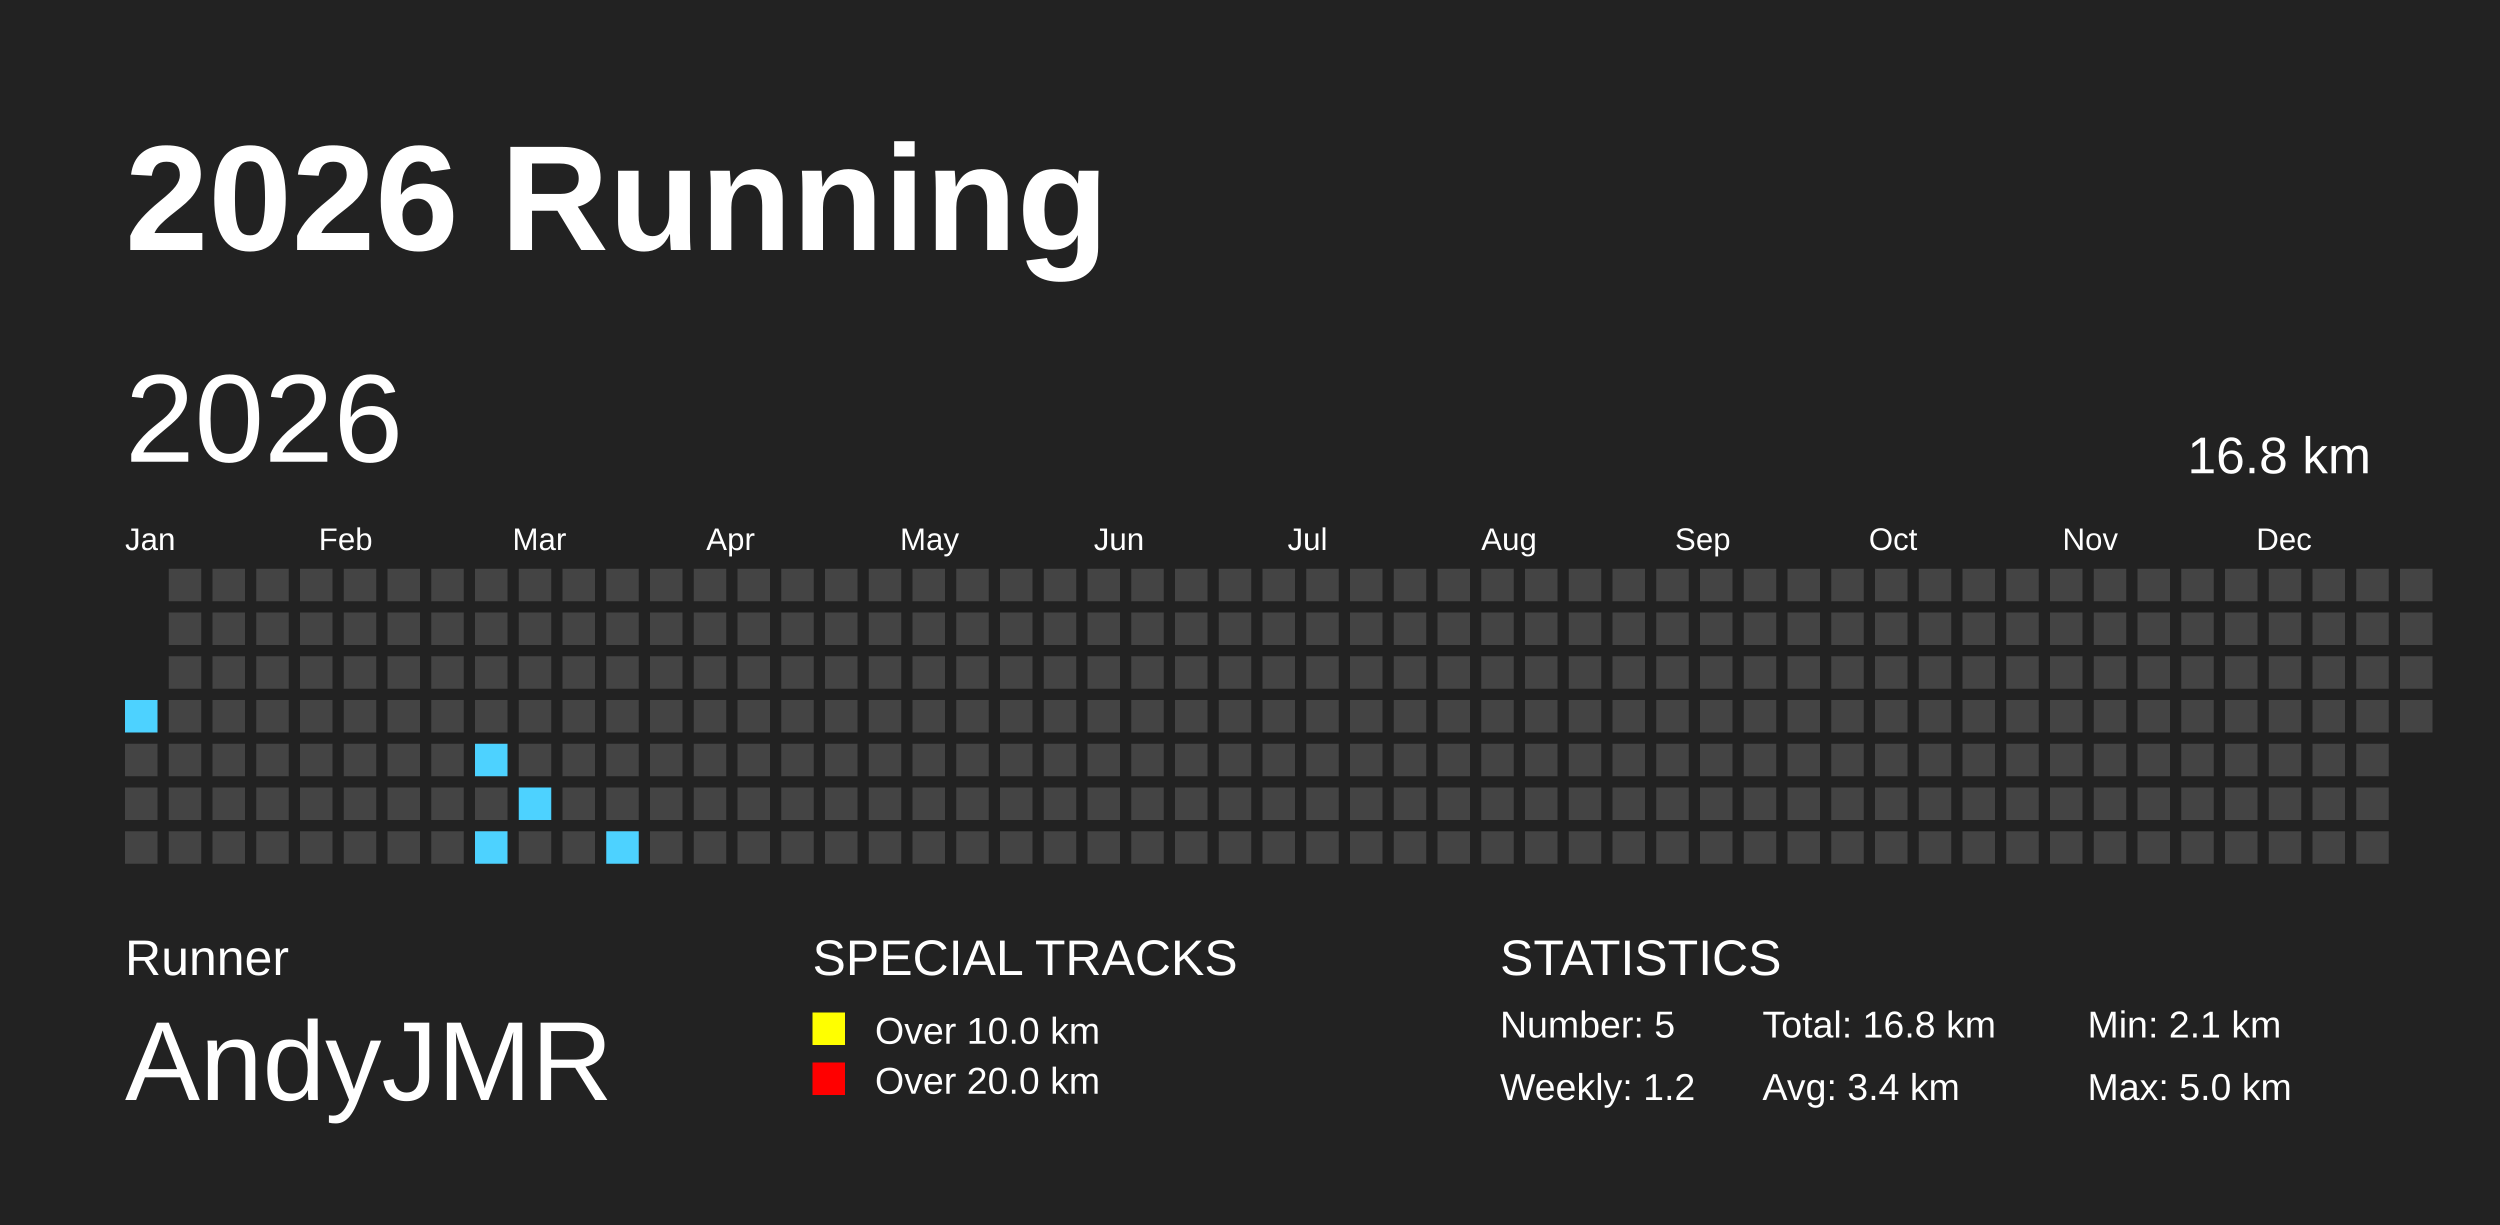
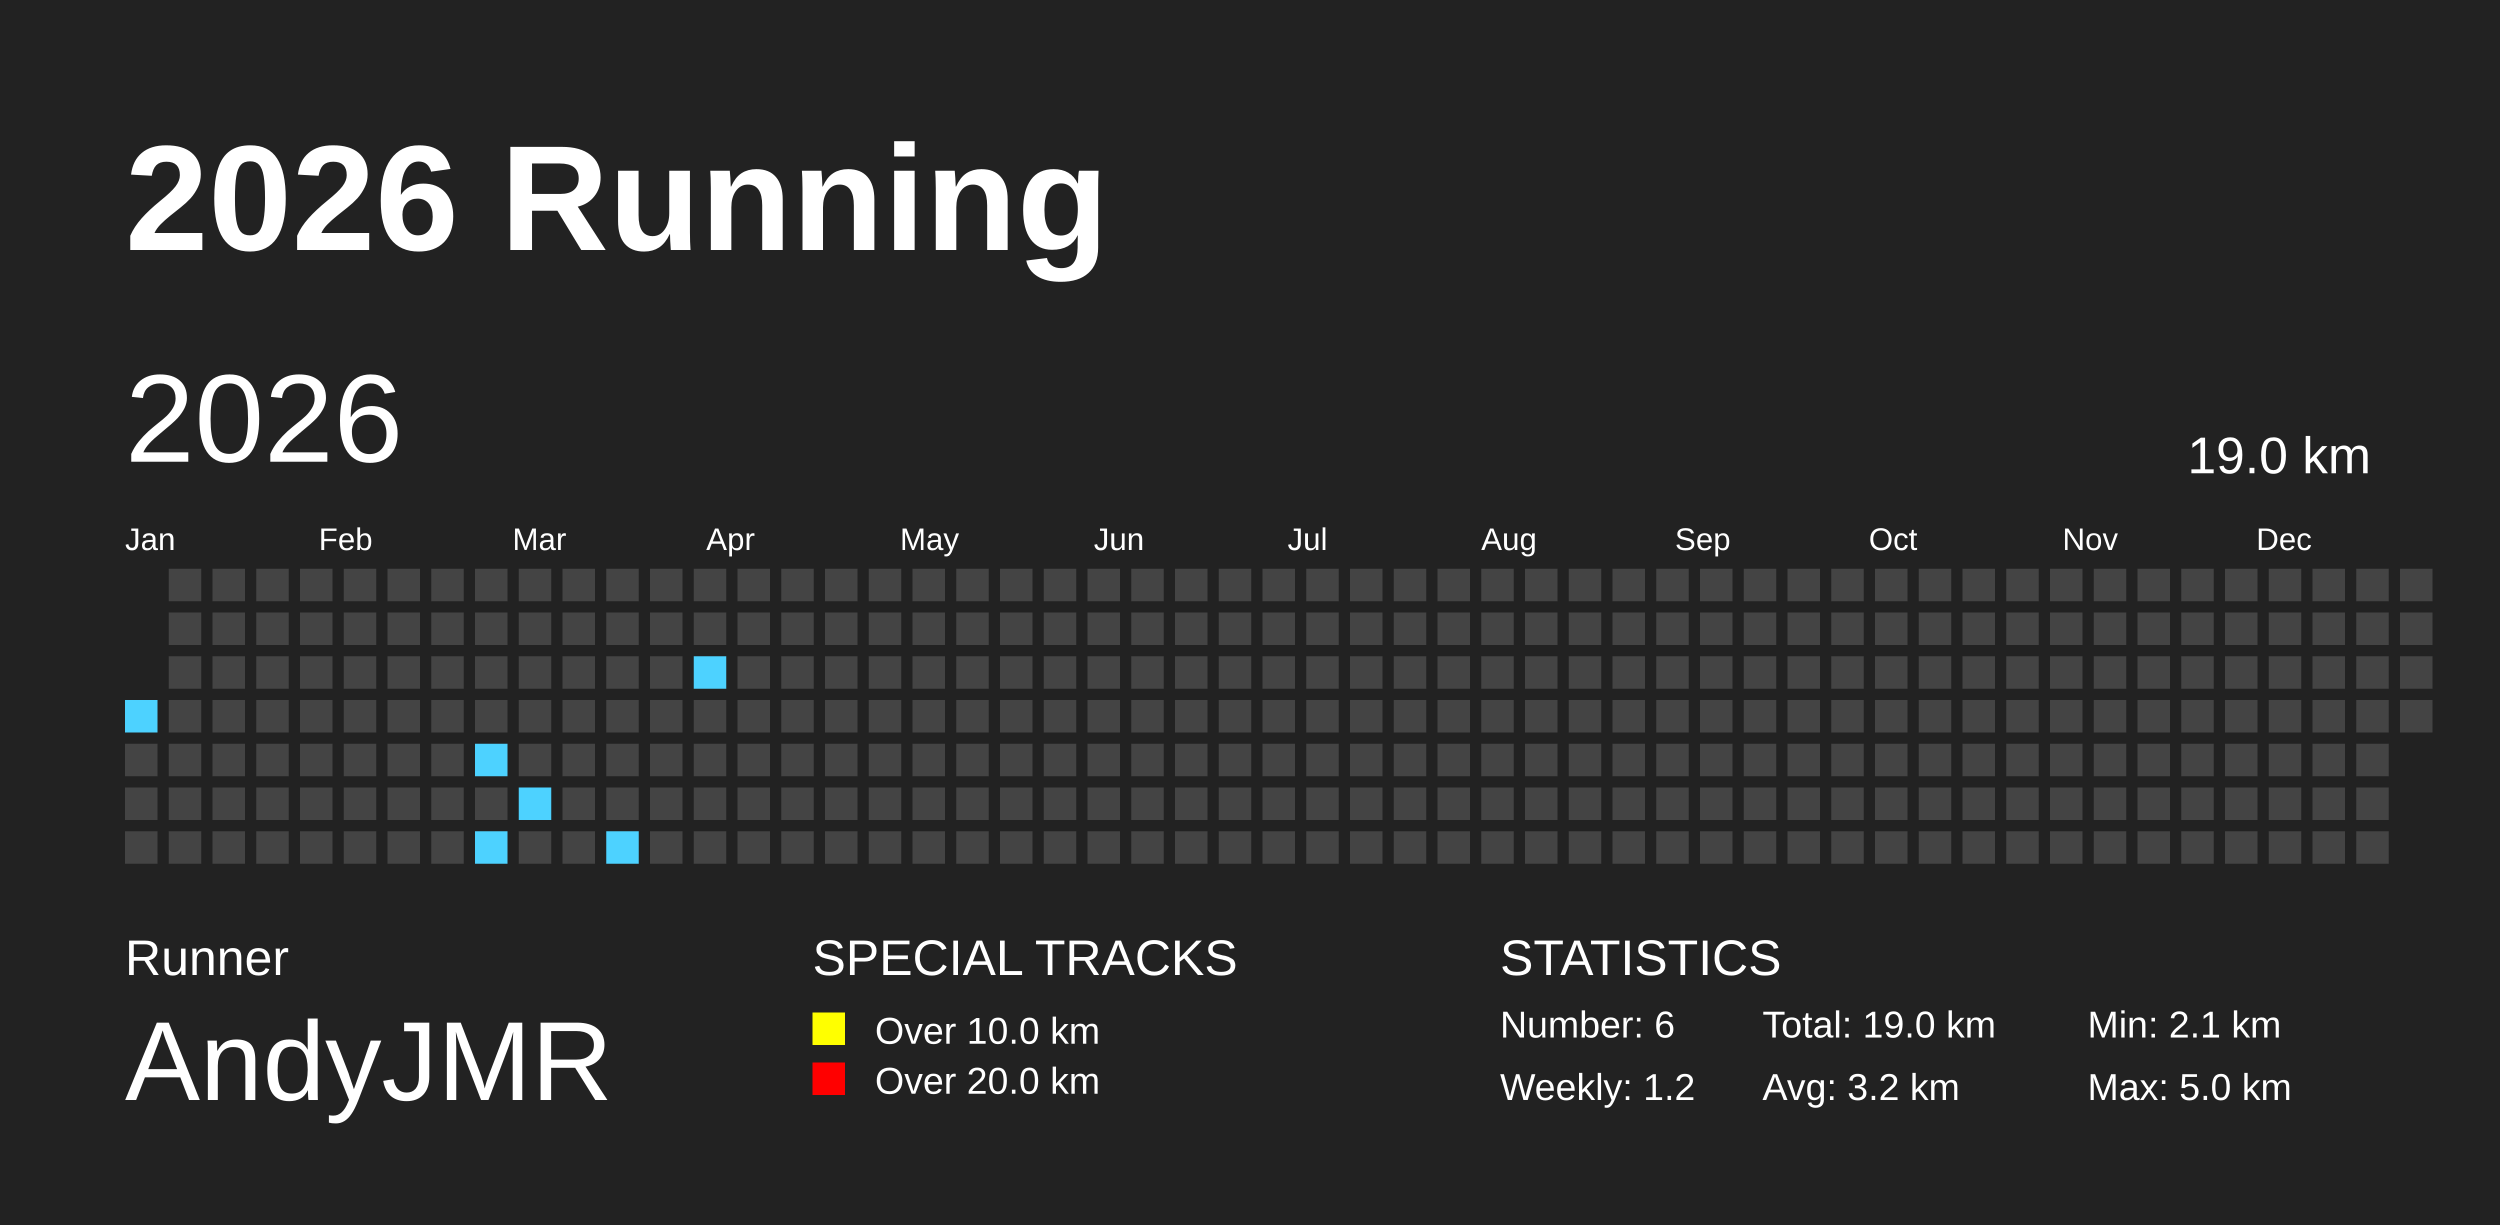
<svg xmlns="http://www.w3.org/2000/svg" baseProfile="full" height="98mm" version="1.1" viewBox="0,0,200,98" width="200mm">
  <defs />
  <rect fill="#222222" height="98" width="200" x="0" y="0" />
  <text fill="#FFFFFF" style="font-size:12px; font-family:Arial; font-weight:bold;" x="10" y="20">2026 Running</text>
  <text fill="#FFFFFF" style="font-size:4px; font-family:Arial" x="10" y="78">Runner</text>
  <text fill="#FFFFFF" style="font-size:9px; font-family:Arial" x="10" y="88">AndyJMR</text>
  <text fill="#FFFFFF" style="font-size:4px; font-family:Arial" x="65" y="78">SPECIAL TRACKS</text>
  <rect fill="yellow" height="2.6" width="2.6" x="65" y="81" />
  <text fill="#FFFFFF" style="font-size:3px; font-family:Arial" x="70" y="83.5">Over 10.0 km</text>
  <rect fill="red" height="2.6" width="2.6" x="65" y="85" />
  <text fill="#FFFFFF" style="font-size:3px; font-family:Arial" x="70" y="87.5">Over 20.0 km</text>
  <text fill="#FFFFFF" style="font-size:4px; font-family:Arial" x="120" y="78">STATISTICS</text>
-   <text fill="#FFFFFF" style="font-size:3px; font-family:Arial" x="120" y="83">Number: 5</text>
+   <text fill="#FFFFFF" style="font-size:3px; font-family:Arial" x="120" y="83">Number: 6</text>
  <text fill="#FFFFFF" style="font-size:3px; font-family:Arial" x="120" y="88">Weekly: 1.2</text>
-   <text fill="#FFFFFF" style="font-size:3px; font-family:Arial" x="141" y="83">Total: 16.8 km</text>
-   <text fill="#FFFFFF" style="font-size:3px; font-family:Arial" x="141" y="88">Avg: 3.4 km</text>
+   <text fill="#FFFFFF" style="font-size:3px; font-family:Arial" x="141" y="83">Total: 19.0 km</text>
+   <text fill="#FFFFFF" style="font-size:3px; font-family:Arial" x="141" y="88">Avg: 3.2 km</text>
  <text fill="#FFFFFF" style="font-size:3px; font-family:Arial" x="167" y="83">Min: 2.1 km</text>
  <text fill="#FFFFFF" style="font-size:3px; font-family:Arial" x="167" y="88">Max: 5.0 km</text>
  <text dominant-baseline="hanging" fill="#FFFFFF" style="font-size:10.0px; font-family:Arial;" x="10" y="30">2026</text>
-   <text dominant-baseline="hanging" fill="#FFFFFF" style="font-size:4.125px; font-family:Arial;" x="175" y="35">16.8 km</text>
+   <text dominant-baseline="hanging" fill="#FFFFFF" style="font-size:4.125px; font-family:Arial;" x="175" y="35">19.0 km</text>
  <text fill="#FFFFFF" style="font-size:2.5px; font-family:Arial" x="10.0" y="44">Jan</text>
  <text fill="#FFFFFF" style="font-size:2.5px; font-family:Arial" x="25.5" y="44">Feb</text>
  <text fill="#FFFFFF" style="font-size:2.5px; font-family:Arial" x="41.0" y="44">Mar</text>
  <text fill="#FFFFFF" style="font-size:2.5px; font-family:Arial" x="56.5" y="44">Apr</text>
  <text fill="#FFFFFF" style="font-size:2.5px; font-family:Arial" x="72.0" y="44">May</text>
  <text fill="#FFFFFF" style="font-size:2.5px; font-family:Arial" x="87.5" y="44">Jun</text>
  <text fill="#FFFFFF" style="font-size:2.5px; font-family:Arial" x="103.0" y="44">Jul</text>
  <text fill="#FFFFFF" style="font-size:2.5px; font-family:Arial" x="118.5" y="44">Aug</text>
  <text fill="#FFFFFF" style="font-size:2.5px; font-family:Arial" x="134.0" y="44">Sep</text>
  <text fill="#FFFFFF" style="font-size:2.5px; font-family:Arial" x="149.5" y="44">Oct</text>
  <text fill="#FFFFFF" style="font-size:2.5px; font-family:Arial" x="165.0" y="44">Nov</text>
  <text fill="#FFFFFF" style="font-size:2.5px; font-family:Arial" x="180.5" y="44">Dec</text>
  <rect fill="#4DD2FF" height="2.6" width="2.6" x="10.0" y="56.0" />
  <rect fill="#444444" height="2.6" width="2.6" x="10.0" y="59.5" />
  <rect fill="#444444" height="2.6" width="2.6" x="10.0" y="63.0" />
  <rect fill="#444444" height="2.6" width="2.6" x="10.0" y="66.5" />
  <rect fill="#444444" height="2.6" width="2.6" x="13.5" y="45.5" />
  <rect fill="#444444" height="2.6" width="2.6" x="13.5" y="49.0" />
  <rect fill="#444444" height="2.6" width="2.6" x="13.5" y="52.5" />
  <rect fill="#444444" height="2.6" width="2.6" x="13.5" y="56.0" />
  <rect fill="#444444" height="2.6" width="2.6" x="13.5" y="59.5" />
  <rect fill="#444444" height="2.6" width="2.6" x="13.5" y="63.0" />
  <rect fill="#444444" height="2.6" width="2.6" x="13.5" y="66.5" />
  <rect fill="#444444" height="2.6" width="2.6" x="17.0" y="45.5" />
  <rect fill="#444444" height="2.6" width="2.6" x="17.0" y="49.0" />
  <rect fill="#444444" height="2.6" width="2.6" x="17.0" y="52.5" />
  <rect fill="#444444" height="2.6" width="2.6" x="17.0" y="56.0" />
  <rect fill="#444444" height="2.6" width="2.6" x="17.0" y="59.5" />
  <rect fill="#444444" height="2.6" width="2.6" x="17.0" y="63.0" />
  <rect fill="#444444" height="2.6" width="2.6" x="17.0" y="66.5" />
  <rect fill="#444444" height="2.6" width="2.6" x="20.5" y="45.5" />
  <rect fill="#444444" height="2.6" width="2.6" x="20.5" y="49.0" />
  <rect fill="#444444" height="2.6" width="2.6" x="20.5" y="52.5" />
  <rect fill="#444444" height="2.6" width="2.6" x="20.5" y="56.0" />
  <rect fill="#444444" height="2.6" width="2.6" x="20.5" y="59.5" />
  <rect fill="#444444" height="2.6" width="2.6" x="20.5" y="63.0" />
  <rect fill="#444444" height="2.6" width="2.6" x="20.5" y="66.5" />
  <rect fill="#444444" height="2.6" width="2.6" x="24.0" y="45.5" />
  <rect fill="#444444" height="2.6" width="2.6" x="24.0" y="49.0" />
  <rect fill="#444444" height="2.6" width="2.6" x="24.0" y="52.5" />
  <rect fill="#444444" height="2.6" width="2.6" x="24.0" y="56.0" />
  <rect fill="#444444" height="2.6" width="2.6" x="24.0" y="59.5" />
  <rect fill="#444444" height="2.6" width="2.6" x="24.0" y="63.0" />
  <rect fill="#444444" height="2.6" width="2.6" x="24.0" y="66.5" />
  <rect fill="#444444" height="2.6" width="2.6" x="27.5" y="45.5" />
  <rect fill="#444444" height="2.6" width="2.6" x="27.5" y="49.0" />
  <rect fill="#444444" height="2.6" width="2.6" x="27.5" y="52.5" />
  <rect fill="#444444" height="2.6" width="2.6" x="27.5" y="56.0" />
  <rect fill="#444444" height="2.6" width="2.6" x="27.5" y="59.5" />
  <rect fill="#444444" height="2.6" width="2.6" x="27.5" y="63.0" />
  <rect fill="#444444" height="2.6" width="2.6" x="27.5" y="66.5" />
  <rect fill="#444444" height="2.6" width="2.6" x="31.0" y="45.5" />
  <rect fill="#444444" height="2.6" width="2.6" x="31.0" y="49.0" />
  <rect fill="#444444" height="2.6" width="2.6" x="31.0" y="52.5" />
  <rect fill="#444444" height="2.6" width="2.6" x="31.0" y="56.0" />
  <rect fill="#444444" height="2.6" width="2.6" x="31.0" y="59.5" />
  <rect fill="#444444" height="2.6" width="2.6" x="31.0" y="63.0" />
  <rect fill="#444444" height="2.6" width="2.6" x="31.0" y="66.5" />
  <rect fill="#444444" height="2.6" width="2.6" x="34.5" y="45.5" />
  <rect fill="#444444" height="2.6" width="2.6" x="34.5" y="49.0" />
  <rect fill="#444444" height="2.6" width="2.6" x="34.5" y="52.5" />
  <rect fill="#444444" height="2.6" width="2.6" x="34.5" y="56.0" />
  <rect fill="#444444" height="2.6" width="2.6" x="34.5" y="59.5" />
  <rect fill="#444444" height="2.6" width="2.6" x="34.5" y="63.0" />
  <rect fill="#444444" height="2.6" width="2.6" x="34.5" y="66.5" />
  <rect fill="#444444" height="2.6" width="2.6" x="38.0" y="45.5" />
  <rect fill="#444444" height="2.6" width="2.6" x="38.0" y="49.0" />
  <rect fill="#444444" height="2.6" width="2.6" x="38.0" y="52.5" />
  <rect fill="#444444" height="2.6" width="2.6" x="38.0" y="56.0" />
  <rect fill="#4DD2FF" height="2.6" width="2.6" x="38.0" y="59.5" />
  <rect fill="#444444" height="2.6" width="2.6" x="38.0" y="63.0" />
  <rect fill="#4DD2FF" height="2.6" width="2.6" x="38.0" y="66.5" />
  <rect fill="#444444" height="2.6" width="2.6" x="41.5" y="45.5" />
  <rect fill="#444444" height="2.6" width="2.6" x="41.5" y="49.0" />
  <rect fill="#444444" height="2.6" width="2.6" x="41.5" y="52.5" />
  <rect fill="#444444" height="2.6" width="2.6" x="41.5" y="56.0" />
  <rect fill="#444444" height="2.6" width="2.6" x="41.5" y="59.5" />
  <rect fill="#4DD2FF" height="2.6" width="2.6" x="41.5" y="63.0" />
  <rect fill="#444444" height="2.6" width="2.6" x="41.5" y="66.5" />
  <rect fill="#444444" height="2.6" width="2.6" x="45.0" y="45.5" />
  <rect fill="#444444" height="2.6" width="2.6" x="45.0" y="49.0" />
  <rect fill="#444444" height="2.6" width="2.6" x="45.0" y="52.5" />
  <rect fill="#444444" height="2.6" width="2.6" x="45.0" y="56.0" />
  <rect fill="#444444" height="2.6" width="2.6" x="45.0" y="59.5" />
  <rect fill="#444444" height="2.6" width="2.6" x="45.0" y="63.0" />
  <rect fill="#444444" height="2.6" width="2.6" x="45.0" y="66.5" />
  <rect fill="#444444" height="2.6" width="2.6" x="48.5" y="45.5" />
  <rect fill="#444444" height="2.6" width="2.6" x="48.5" y="49.0" />
  <rect fill="#444444" height="2.6" width="2.6" x="48.5" y="52.5" />
  <rect fill="#444444" height="2.6" width="2.6" x="48.5" y="56.0" />
  <rect fill="#444444" height="2.6" width="2.6" x="48.5" y="59.5" />
  <rect fill="#444444" height="2.6" width="2.6" x="48.5" y="63.0" />
  <rect fill="#4DD2FF" height="2.6" width="2.6" x="48.5" y="66.5" />
  <rect fill="#444444" height="2.6" width="2.6" x="52.0" y="45.5" />
  <rect fill="#444444" height="2.6" width="2.6" x="52.0" y="49.0" />
  <rect fill="#444444" height="2.6" width="2.6" x="52.0" y="52.5" />
  <rect fill="#444444" height="2.6" width="2.6" x="52.0" y="56.0" />
  <rect fill="#444444" height="2.6" width="2.6" x="52.0" y="59.5" />
  <rect fill="#444444" height="2.6" width="2.6" x="52.0" y="63.0" />
  <rect fill="#444444" height="2.6" width="2.6" x="52.0" y="66.5" />
  <rect fill="#444444" height="2.6" width="2.6" x="55.5" y="45.5" />
  <rect fill="#444444" height="2.6" width="2.6" x="55.5" y="49.0" />
-   <rect fill="#444444" height="2.6" width="2.6" x="55.5" y="52.5" />
+   <rect fill="#4DD2FF" height="2.6" width="2.6" x="55.5" y="52.5" />
  <rect fill="#444444" height="2.6" width="2.6" x="55.5" y="56.0" />
  <rect fill="#444444" height="2.6" width="2.6" x="55.5" y="59.5" />
  <rect fill="#444444" height="2.6" width="2.6" x="55.5" y="63.0" />
  <rect fill="#444444" height="2.6" width="2.6" x="55.5" y="66.5" />
  <rect fill="#444444" height="2.6" width="2.6" x="59.0" y="45.5" />
  <rect fill="#444444" height="2.6" width="2.6" x="59.0" y="49.0" />
  <rect fill="#444444" height="2.6" width="2.6" x="59.0" y="52.5" />
  <rect fill="#444444" height="2.6" width="2.6" x="59.0" y="56.0" />
  <rect fill="#444444" height="2.6" width="2.6" x="59.0" y="59.5" />
  <rect fill="#444444" height="2.6" width="2.6" x="59.0" y="63.0" />
  <rect fill="#444444" height="2.6" width="2.6" x="59.0" y="66.5" />
  <rect fill="#444444" height="2.6" width="2.6" x="62.5" y="45.5" />
  <rect fill="#444444" height="2.6" width="2.6" x="62.5" y="49.0" />
  <rect fill="#444444" height="2.6" width="2.6" x="62.5" y="52.5" />
  <rect fill="#444444" height="2.6" width="2.6" x="62.5" y="56.0" />
  <rect fill="#444444" height="2.6" width="2.6" x="62.5" y="59.5" />
  <rect fill="#444444" height="2.6" width="2.6" x="62.5" y="63.0" />
  <rect fill="#444444" height="2.6" width="2.6" x="62.5" y="66.5" />
  <rect fill="#444444" height="2.6" width="2.6" x="66.0" y="45.5" />
  <rect fill="#444444" height="2.6" width="2.6" x="66.0" y="49.0" />
  <rect fill="#444444" height="2.6" width="2.6" x="66.0" y="52.5" />
  <rect fill="#444444" height="2.6" width="2.6" x="66.0" y="56.0" />
  <rect fill="#444444" height="2.6" width="2.6" x="66.0" y="59.5" />
  <rect fill="#444444" height="2.6" width="2.6" x="66.0" y="63.0" />
  <rect fill="#444444" height="2.6" width="2.6" x="66.0" y="66.5" />
  <rect fill="#444444" height="2.6" width="2.6" x="69.5" y="45.5" />
  <rect fill="#444444" height="2.6" width="2.6" x="69.5" y="49.0" />
  <rect fill="#444444" height="2.6" width="2.6" x="69.5" y="52.5" />
  <rect fill="#444444" height="2.6" width="2.6" x="69.5" y="56.0" />
  <rect fill="#444444" height="2.6" width="2.6" x="69.5" y="59.5" />
  <rect fill="#444444" height="2.6" width="2.6" x="69.5" y="63.0" />
  <rect fill="#444444" height="2.6" width="2.6" x="69.5" y="66.5" />
  <rect fill="#444444" height="2.6" width="2.6" x="73.0" y="45.5" />
  <rect fill="#444444" height="2.6" width="2.6" x="73.0" y="49.0" />
  <rect fill="#444444" height="2.6" width="2.6" x="73.0" y="52.5" />
  <rect fill="#444444" height="2.6" width="2.6" x="73.0" y="56.0" />
  <rect fill="#444444" height="2.6" width="2.6" x="73.0" y="59.5" />
  <rect fill="#444444" height="2.6" width="2.6" x="73.0" y="63.0" />
  <rect fill="#444444" height="2.6" width="2.6" x="73.0" y="66.5" />
  <rect fill="#444444" height="2.6" width="2.6" x="76.5" y="45.5" />
  <rect fill="#444444" height="2.6" width="2.6" x="76.5" y="49.0" />
  <rect fill="#444444" height="2.6" width="2.6" x="76.5" y="52.5" />
  <rect fill="#444444" height="2.6" width="2.6" x="76.5" y="56.0" />
  <rect fill="#444444" height="2.6" width="2.6" x="76.5" y="59.5" />
  <rect fill="#444444" height="2.6" width="2.6" x="76.5" y="63.0" />
  <rect fill="#444444" height="2.6" width="2.6" x="76.5" y="66.5" />
  <rect fill="#444444" height="2.6" width="2.6" x="80.0" y="45.5" />
  <rect fill="#444444" height="2.6" width="2.6" x="80.0" y="49.0" />
  <rect fill="#444444" height="2.6" width="2.6" x="80.0" y="52.5" />
  <rect fill="#444444" height="2.6" width="2.6" x="80.0" y="56.0" />
  <rect fill="#444444" height="2.6" width="2.6" x="80.0" y="59.5" />
  <rect fill="#444444" height="2.6" width="2.6" x="80.0" y="63.0" />
  <rect fill="#444444" height="2.6" width="2.6" x="80.0" y="66.5" />
  <rect fill="#444444" height="2.6" width="2.6" x="83.5" y="45.5" />
  <rect fill="#444444" height="2.6" width="2.6" x="83.5" y="49.0" />
  <rect fill="#444444" height="2.6" width="2.6" x="83.5" y="52.5" />
  <rect fill="#444444" height="2.6" width="2.6" x="83.5" y="56.0" />
  <rect fill="#444444" height="2.6" width="2.6" x="83.5" y="59.5" />
  <rect fill="#444444" height="2.6" width="2.6" x="83.5" y="63.0" />
  <rect fill="#444444" height="2.6" width="2.6" x="83.5" y="66.5" />
  <rect fill="#444444" height="2.6" width="2.6" x="87.0" y="45.5" />
  <rect fill="#444444" height="2.6" width="2.6" x="87.0" y="49.0" />
  <rect fill="#444444" height="2.6" width="2.6" x="87.0" y="52.5" />
  <rect fill="#444444" height="2.6" width="2.6" x="87.0" y="56.0" />
  <rect fill="#444444" height="2.6" width="2.6" x="87.0" y="59.5" />
  <rect fill="#444444" height="2.6" width="2.6" x="87.0" y="63.0" />
  <rect fill="#444444" height="2.6" width="2.6" x="87.0" y="66.5" />
  <rect fill="#444444" height="2.6" width="2.6" x="90.5" y="45.5" />
  <rect fill="#444444" height="2.6" width="2.6" x="90.5" y="49.0" />
  <rect fill="#444444" height="2.6" width="2.6" x="90.5" y="52.5" />
  <rect fill="#444444" height="2.6" width="2.6" x="90.5" y="56.0" />
  <rect fill="#444444" height="2.6" width="2.6" x="90.5" y="59.5" />
  <rect fill="#444444" height="2.6" width="2.6" x="90.5" y="63.0" />
  <rect fill="#444444" height="2.6" width="2.6" x="90.5" y="66.5" />
  <rect fill="#444444" height="2.6" width="2.6" x="94.0" y="45.5" />
  <rect fill="#444444" height="2.6" width="2.6" x="94.0" y="49.0" />
  <rect fill="#444444" height="2.6" width="2.6" x="94.0" y="52.5" />
  <rect fill="#444444" height="2.6" width="2.6" x="94.0" y="56.0" />
  <rect fill="#444444" height="2.6" width="2.6" x="94.0" y="59.5" />
  <rect fill="#444444" height="2.6" width="2.6" x="94.0" y="63.0" />
  <rect fill="#444444" height="2.6" width="2.6" x="94.0" y="66.5" />
  <rect fill="#444444" height="2.6" width="2.6" x="97.5" y="45.5" />
  <rect fill="#444444" height="2.6" width="2.6" x="97.5" y="49.0" />
  <rect fill="#444444" height="2.6" width="2.6" x="97.5" y="52.5" />
  <rect fill="#444444" height="2.6" width="2.6" x="97.5" y="56.0" />
  <rect fill="#444444" height="2.6" width="2.6" x="97.5" y="59.5" />
  <rect fill="#444444" height="2.6" width="2.6" x="97.5" y="63.0" />
  <rect fill="#444444" height="2.6" width="2.6" x="97.5" y="66.5" />
  <rect fill="#444444" height="2.6" width="2.6" x="101.0" y="45.5" />
  <rect fill="#444444" height="2.6" width="2.6" x="101.0" y="49.0" />
  <rect fill="#444444" height="2.6" width="2.6" x="101.0" y="52.5" />
  <rect fill="#444444" height="2.6" width="2.6" x="101.0" y="56.0" />
  <rect fill="#444444" height="2.6" width="2.6" x="101.0" y="59.5" />
  <rect fill="#444444" height="2.6" width="2.6" x="101.0" y="63.0" />
  <rect fill="#444444" height="2.6" width="2.6" x="101.0" y="66.5" />
  <rect fill="#444444" height="2.6" width="2.6" x="104.5" y="45.5" />
  <rect fill="#444444" height="2.6" width="2.6" x="104.5" y="49.0" />
  <rect fill="#444444" height="2.6" width="2.6" x="104.5" y="52.5" />
  <rect fill="#444444" height="2.6" width="2.6" x="104.5" y="56.0" />
  <rect fill="#444444" height="2.6" width="2.6" x="104.5" y="59.5" />
  <rect fill="#444444" height="2.6" width="2.6" x="104.5" y="63.0" />
  <rect fill="#444444" height="2.6" width="2.6" x="104.5" y="66.5" />
  <rect fill="#444444" height="2.6" width="2.6" x="108.0" y="45.5" />
  <rect fill="#444444" height="2.6" width="2.6" x="108.0" y="49.0" />
  <rect fill="#444444" height="2.6" width="2.6" x="108.0" y="52.5" />
  <rect fill="#444444" height="2.6" width="2.6" x="108.0" y="56.0" />
  <rect fill="#444444" height="2.6" width="2.6" x="108.0" y="59.5" />
  <rect fill="#444444" height="2.6" width="2.6" x="108.0" y="63.0" />
  <rect fill="#444444" height="2.6" width="2.6" x="108.0" y="66.5" />
  <rect fill="#444444" height="2.6" width="2.6" x="111.5" y="45.5" />
  <rect fill="#444444" height="2.6" width="2.6" x="111.5" y="49.0" />
  <rect fill="#444444" height="2.6" width="2.6" x="111.5" y="52.5" />
  <rect fill="#444444" height="2.6" width="2.6" x="111.5" y="56.0" />
  <rect fill="#444444" height="2.6" width="2.6" x="111.5" y="59.5" />
  <rect fill="#444444" height="2.6" width="2.6" x="111.5" y="63.0" />
  <rect fill="#444444" height="2.6" width="2.6" x="111.5" y="66.5" />
  <rect fill="#444444" height="2.6" width="2.6" x="115.0" y="45.5" />
  <rect fill="#444444" height="2.6" width="2.6" x="115.0" y="49.0" />
  <rect fill="#444444" height="2.6" width="2.6" x="115.0" y="52.5" />
  <rect fill="#444444" height="2.6" width="2.6" x="115.0" y="56.0" />
  <rect fill="#444444" height="2.6" width="2.6" x="115.0" y="59.5" />
  <rect fill="#444444" height="2.6" width="2.6" x="115.0" y="63.0" />
  <rect fill="#444444" height="2.6" width="2.6" x="115.0" y="66.5" />
  <rect fill="#444444" height="2.6" width="2.6" x="118.5" y="45.5" />
  <rect fill="#444444" height="2.6" width="2.6" x="118.5" y="49.0" />
  <rect fill="#444444" height="2.6" width="2.6" x="118.5" y="52.5" />
  <rect fill="#444444" height="2.6" width="2.6" x="118.5" y="56.0" />
  <rect fill="#444444" height="2.6" width="2.6" x="118.5" y="59.5" />
  <rect fill="#444444" height="2.6" width="2.6" x="118.5" y="63.0" />
  <rect fill="#444444" height="2.6" width="2.6" x="118.5" y="66.5" />
  <rect fill="#444444" height="2.6" width="2.6" x="122.0" y="45.5" />
  <rect fill="#444444" height="2.6" width="2.6" x="122.0" y="49.0" />
  <rect fill="#444444" height="2.6" width="2.6" x="122.0" y="52.5" />
  <rect fill="#444444" height="2.6" width="2.6" x="122.0" y="56.0" />
  <rect fill="#444444" height="2.6" width="2.6" x="122.0" y="59.5" />
  <rect fill="#444444" height="2.6" width="2.6" x="122.0" y="63.0" />
  <rect fill="#444444" height="2.6" width="2.6" x="122.0" y="66.5" />
  <rect fill="#444444" height="2.6" width="2.6" x="125.5" y="45.5" />
  <rect fill="#444444" height="2.6" width="2.6" x="125.5" y="49.0" />
  <rect fill="#444444" height="2.6" width="2.6" x="125.5" y="52.5" />
  <rect fill="#444444" height="2.6" width="2.6" x="125.5" y="56.0" />
  <rect fill="#444444" height="2.6" width="2.6" x="125.5" y="59.5" />
  <rect fill="#444444" height="2.6" width="2.6" x="125.5" y="63.0" />
  <rect fill="#444444" height="2.6" width="2.6" x="125.5" y="66.5" />
  <rect fill="#444444" height="2.6" width="2.6" x="129.0" y="45.5" />
  <rect fill="#444444" height="2.6" width="2.6" x="129.0" y="49.0" />
  <rect fill="#444444" height="2.6" width="2.6" x="129.0" y="52.5" />
  <rect fill="#444444" height="2.6" width="2.6" x="129.0" y="56.0" />
  <rect fill="#444444" height="2.6" width="2.6" x="129.0" y="59.5" />
  <rect fill="#444444" height="2.6" width="2.6" x="129.0" y="63.0" />
  <rect fill="#444444" height="2.6" width="2.6" x="129.0" y="66.5" />
  <rect fill="#444444" height="2.6" width="2.6" x="132.5" y="45.5" />
  <rect fill="#444444" height="2.6" width="2.6" x="132.5" y="49.0" />
  <rect fill="#444444" height="2.6" width="2.6" x="132.5" y="52.5" />
  <rect fill="#444444" height="2.6" width="2.6" x="132.5" y="56.0" />
  <rect fill="#444444" height="2.6" width="2.6" x="132.5" y="59.5" />
  <rect fill="#444444" height="2.6" width="2.6" x="132.5" y="63.0" />
  <rect fill="#444444" height="2.6" width="2.6" x="132.5" y="66.5" />
  <rect fill="#444444" height="2.6" width="2.6" x="136.0" y="45.5" />
  <rect fill="#444444" height="2.6" width="2.6" x="136.0" y="49.0" />
  <rect fill="#444444" height="2.6" width="2.6" x="136.0" y="52.5" />
  <rect fill="#444444" height="2.6" width="2.6" x="136.0" y="56.0" />
  <rect fill="#444444" height="2.6" width="2.6" x="136.0" y="59.5" />
  <rect fill="#444444" height="2.6" width="2.6" x="136.0" y="63.0" />
  <rect fill="#444444" height="2.6" width="2.6" x="136.0" y="66.5" />
  <rect fill="#444444" height="2.6" width="2.6" x="139.5" y="45.5" />
  <rect fill="#444444" height="2.6" width="2.6" x="139.5" y="49.0" />
  <rect fill="#444444" height="2.6" width="2.6" x="139.5" y="52.5" />
  <rect fill="#444444" height="2.6" width="2.6" x="139.5" y="56.0" />
  <rect fill="#444444" height="2.6" width="2.6" x="139.5" y="59.5" />
  <rect fill="#444444" height="2.6" width="2.6" x="139.5" y="63.0" />
  <rect fill="#444444" height="2.6" width="2.6" x="139.5" y="66.5" />
  <rect fill="#444444" height="2.6" width="2.6" x="143.0" y="45.5" />
  <rect fill="#444444" height="2.6" width="2.6" x="143.0" y="49.0" />
  <rect fill="#444444" height="2.6" width="2.6" x="143.0" y="52.5" />
  <rect fill="#444444" height="2.6" width="2.6" x="143.0" y="56.0" />
  <rect fill="#444444" height="2.6" width="2.6" x="143.0" y="59.5" />
  <rect fill="#444444" height="2.6" width="2.6" x="143.0" y="63.0" />
  <rect fill="#444444" height="2.6" width="2.6" x="143.0" y="66.5" />
  <rect fill="#444444" height="2.6" width="2.6" x="146.5" y="45.5" />
  <rect fill="#444444" height="2.6" width="2.6" x="146.5" y="49.0" />
  <rect fill="#444444" height="2.6" width="2.6" x="146.5" y="52.5" />
  <rect fill="#444444" height="2.6" width="2.6" x="146.5" y="56.0" />
  <rect fill="#444444" height="2.6" width="2.6" x="146.5" y="59.5" />
  <rect fill="#444444" height="2.6" width="2.6" x="146.5" y="63.0" />
  <rect fill="#444444" height="2.6" width="2.6" x="146.5" y="66.5" />
  <rect fill="#444444" height="2.6" width="2.6" x="150.0" y="45.5" />
  <rect fill="#444444" height="2.6" width="2.6" x="150.0" y="49.0" />
  <rect fill="#444444" height="2.6" width="2.6" x="150.0" y="52.5" />
  <rect fill="#444444" height="2.6" width="2.6" x="150.0" y="56.0" />
  <rect fill="#444444" height="2.6" width="2.6" x="150.0" y="59.5" />
  <rect fill="#444444" height="2.6" width="2.6" x="150.0" y="63.0" />
  <rect fill="#444444" height="2.6" width="2.6" x="150.0" y="66.5" />
  <rect fill="#444444" height="2.6" width="2.6" x="153.5" y="45.5" />
  <rect fill="#444444" height="2.6" width="2.6" x="153.5" y="49.0" />
  <rect fill="#444444" height="2.6" width="2.6" x="153.5" y="52.5" />
  <rect fill="#444444" height="2.6" width="2.6" x="153.5" y="56.0" />
  <rect fill="#444444" height="2.6" width="2.6" x="153.5" y="59.5" />
  <rect fill="#444444" height="2.6" width="2.6" x="153.5" y="63.0" />
  <rect fill="#444444" height="2.6" width="2.6" x="153.5" y="66.5" />
  <rect fill="#444444" height="2.6" width="2.6" x="157.0" y="45.5" />
  <rect fill="#444444" height="2.6" width="2.6" x="157.0" y="49.0" />
  <rect fill="#444444" height="2.6" width="2.6" x="157.0" y="52.5" />
  <rect fill="#444444" height="2.6" width="2.6" x="157.0" y="56.0" />
  <rect fill="#444444" height="2.6" width="2.6" x="157.0" y="59.5" />
  <rect fill="#444444" height="2.6" width="2.6" x="157.0" y="63.0" />
  <rect fill="#444444" height="2.6" width="2.6" x="157.0" y="66.5" />
  <rect fill="#444444" height="2.6" width="2.6" x="160.5" y="45.5" />
  <rect fill="#444444" height="2.6" width="2.6" x="160.5" y="49.0" />
  <rect fill="#444444" height="2.6" width="2.6" x="160.5" y="52.5" />
  <rect fill="#444444" height="2.6" width="2.6" x="160.5" y="56.0" />
  <rect fill="#444444" height="2.6" width="2.6" x="160.5" y="59.5" />
  <rect fill="#444444" height="2.6" width="2.6" x="160.5" y="63.0" />
  <rect fill="#444444" height="2.6" width="2.6" x="160.5" y="66.5" />
  <rect fill="#444444" height="2.6" width="2.6" x="164.0" y="45.5" />
  <rect fill="#444444" height="2.6" width="2.6" x="164.0" y="49.0" />
  <rect fill="#444444" height="2.6" width="2.6" x="164.0" y="52.5" />
  <rect fill="#444444" height="2.6" width="2.6" x="164.0" y="56.0" />
  <rect fill="#444444" height="2.6" width="2.6" x="164.0" y="59.5" />
  <rect fill="#444444" height="2.6" width="2.6" x="164.0" y="63.0" />
  <rect fill="#444444" height="2.6" width="2.6" x="164.0" y="66.5" />
  <rect fill="#444444" height="2.6" width="2.6" x="167.5" y="45.5" />
  <rect fill="#444444" height="2.6" width="2.6" x="167.5" y="49.0" />
  <rect fill="#444444" height="2.6" width="2.6" x="167.5" y="52.5" />
  <rect fill="#444444" height="2.6" width="2.6" x="167.5" y="56.0" />
  <rect fill="#444444" height="2.6" width="2.6" x="167.5" y="59.5" />
  <rect fill="#444444" height="2.6" width="2.6" x="167.5" y="63.0" />
  <rect fill="#444444" height="2.6" width="2.6" x="167.5" y="66.5" />
  <rect fill="#444444" height="2.6" width="2.6" x="171.0" y="45.5" />
  <rect fill="#444444" height="2.6" width="2.6" x="171.0" y="49.0" />
  <rect fill="#444444" height="2.6" width="2.6" x="171.0" y="52.5" />
  <rect fill="#444444" height="2.6" width="2.6" x="171.0" y="56.0" />
  <rect fill="#444444" height="2.6" width="2.6" x="171.0" y="59.5" />
  <rect fill="#444444" height="2.6" width="2.6" x="171.0" y="63.0" />
  <rect fill="#444444" height="2.6" width="2.6" x="171.0" y="66.5" />
  <rect fill="#444444" height="2.6" width="2.6" x="174.5" y="45.5" />
  <rect fill="#444444" height="2.6" width="2.6" x="174.5" y="49.0" />
  <rect fill="#444444" height="2.6" width="2.6" x="174.5" y="52.5" />
  <rect fill="#444444" height="2.6" width="2.6" x="174.5" y="56.0" />
  <rect fill="#444444" height="2.6" width="2.6" x="174.5" y="59.5" />
  <rect fill="#444444" height="2.6" width="2.6" x="174.5" y="63.0" />
  <rect fill="#444444" height="2.6" width="2.6" x="174.5" y="66.5" />
  <rect fill="#444444" height="2.6" width="2.6" x="178.0" y="45.5" />
  <rect fill="#444444" height="2.6" width="2.6" x="178.0" y="49.0" />
  <rect fill="#444444" height="2.6" width="2.6" x="178.0" y="52.5" />
  <rect fill="#444444" height="2.6" width="2.6" x="178.0" y="56.0" />
  <rect fill="#444444" height="2.6" width="2.6" x="178.0" y="59.5" />
  <rect fill="#444444" height="2.6" width="2.6" x="178.0" y="63.0" />
  <rect fill="#444444" height="2.6" width="2.6" x="178.0" y="66.5" />
  <rect fill="#444444" height="2.6" width="2.6" x="181.5" y="45.5" />
  <rect fill="#444444" height="2.6" width="2.6" x="181.5" y="49.0" />
  <rect fill="#444444" height="2.6" width="2.6" x="181.5" y="52.5" />
  <rect fill="#444444" height="2.6" width="2.6" x="181.5" y="56.0" />
  <rect fill="#444444" height="2.6" width="2.6" x="181.5" y="59.5" />
  <rect fill="#444444" height="2.6" width="2.6" x="181.5" y="63.0" />
  <rect fill="#444444" height="2.6" width="2.6" x="181.5" y="66.5" />
  <rect fill="#444444" height="2.6" width="2.6" x="185.0" y="45.5" />
  <rect fill="#444444" height="2.6" width="2.6" x="185.0" y="49.0" />
  <rect fill="#444444" height="2.6" width="2.6" x="185.0" y="52.5" />
  <rect fill="#444444" height="2.6" width="2.6" x="185.0" y="56.0" />
  <rect fill="#444444" height="2.6" width="2.6" x="185.0" y="59.5" />
  <rect fill="#444444" height="2.6" width="2.6" x="185.0" y="63.0" />
  <rect fill="#444444" height="2.6" width="2.6" x="185.0" y="66.5" />
  <rect fill="#444444" height="2.6" width="2.6" x="188.5" y="45.5" />
  <rect fill="#444444" height="2.6" width="2.6" x="188.5" y="49.0" />
  <rect fill="#444444" height="2.6" width="2.6" x="188.5" y="52.5" />
  <rect fill="#444444" height="2.6" width="2.6" x="188.5" y="56.0" />
  <rect fill="#444444" height="2.6" width="2.6" x="188.5" y="59.5" />
  <rect fill="#444444" height="2.6" width="2.6" x="188.5" y="63.0" />
  <rect fill="#444444" height="2.6" width="2.6" x="188.5" y="66.5" />
  <rect fill="#444444" height="2.6" width="2.6" x="192.0" y="45.5" />
  <rect fill="#444444" height="2.6" width="2.6" x="192.0" y="49.0" />
  <rect fill="#444444" height="2.6" width="2.6" x="192.0" y="52.5" />
  <rect fill="#444444" height="2.6" width="2.6" x="192.0" y="56.0" />
</svg>
